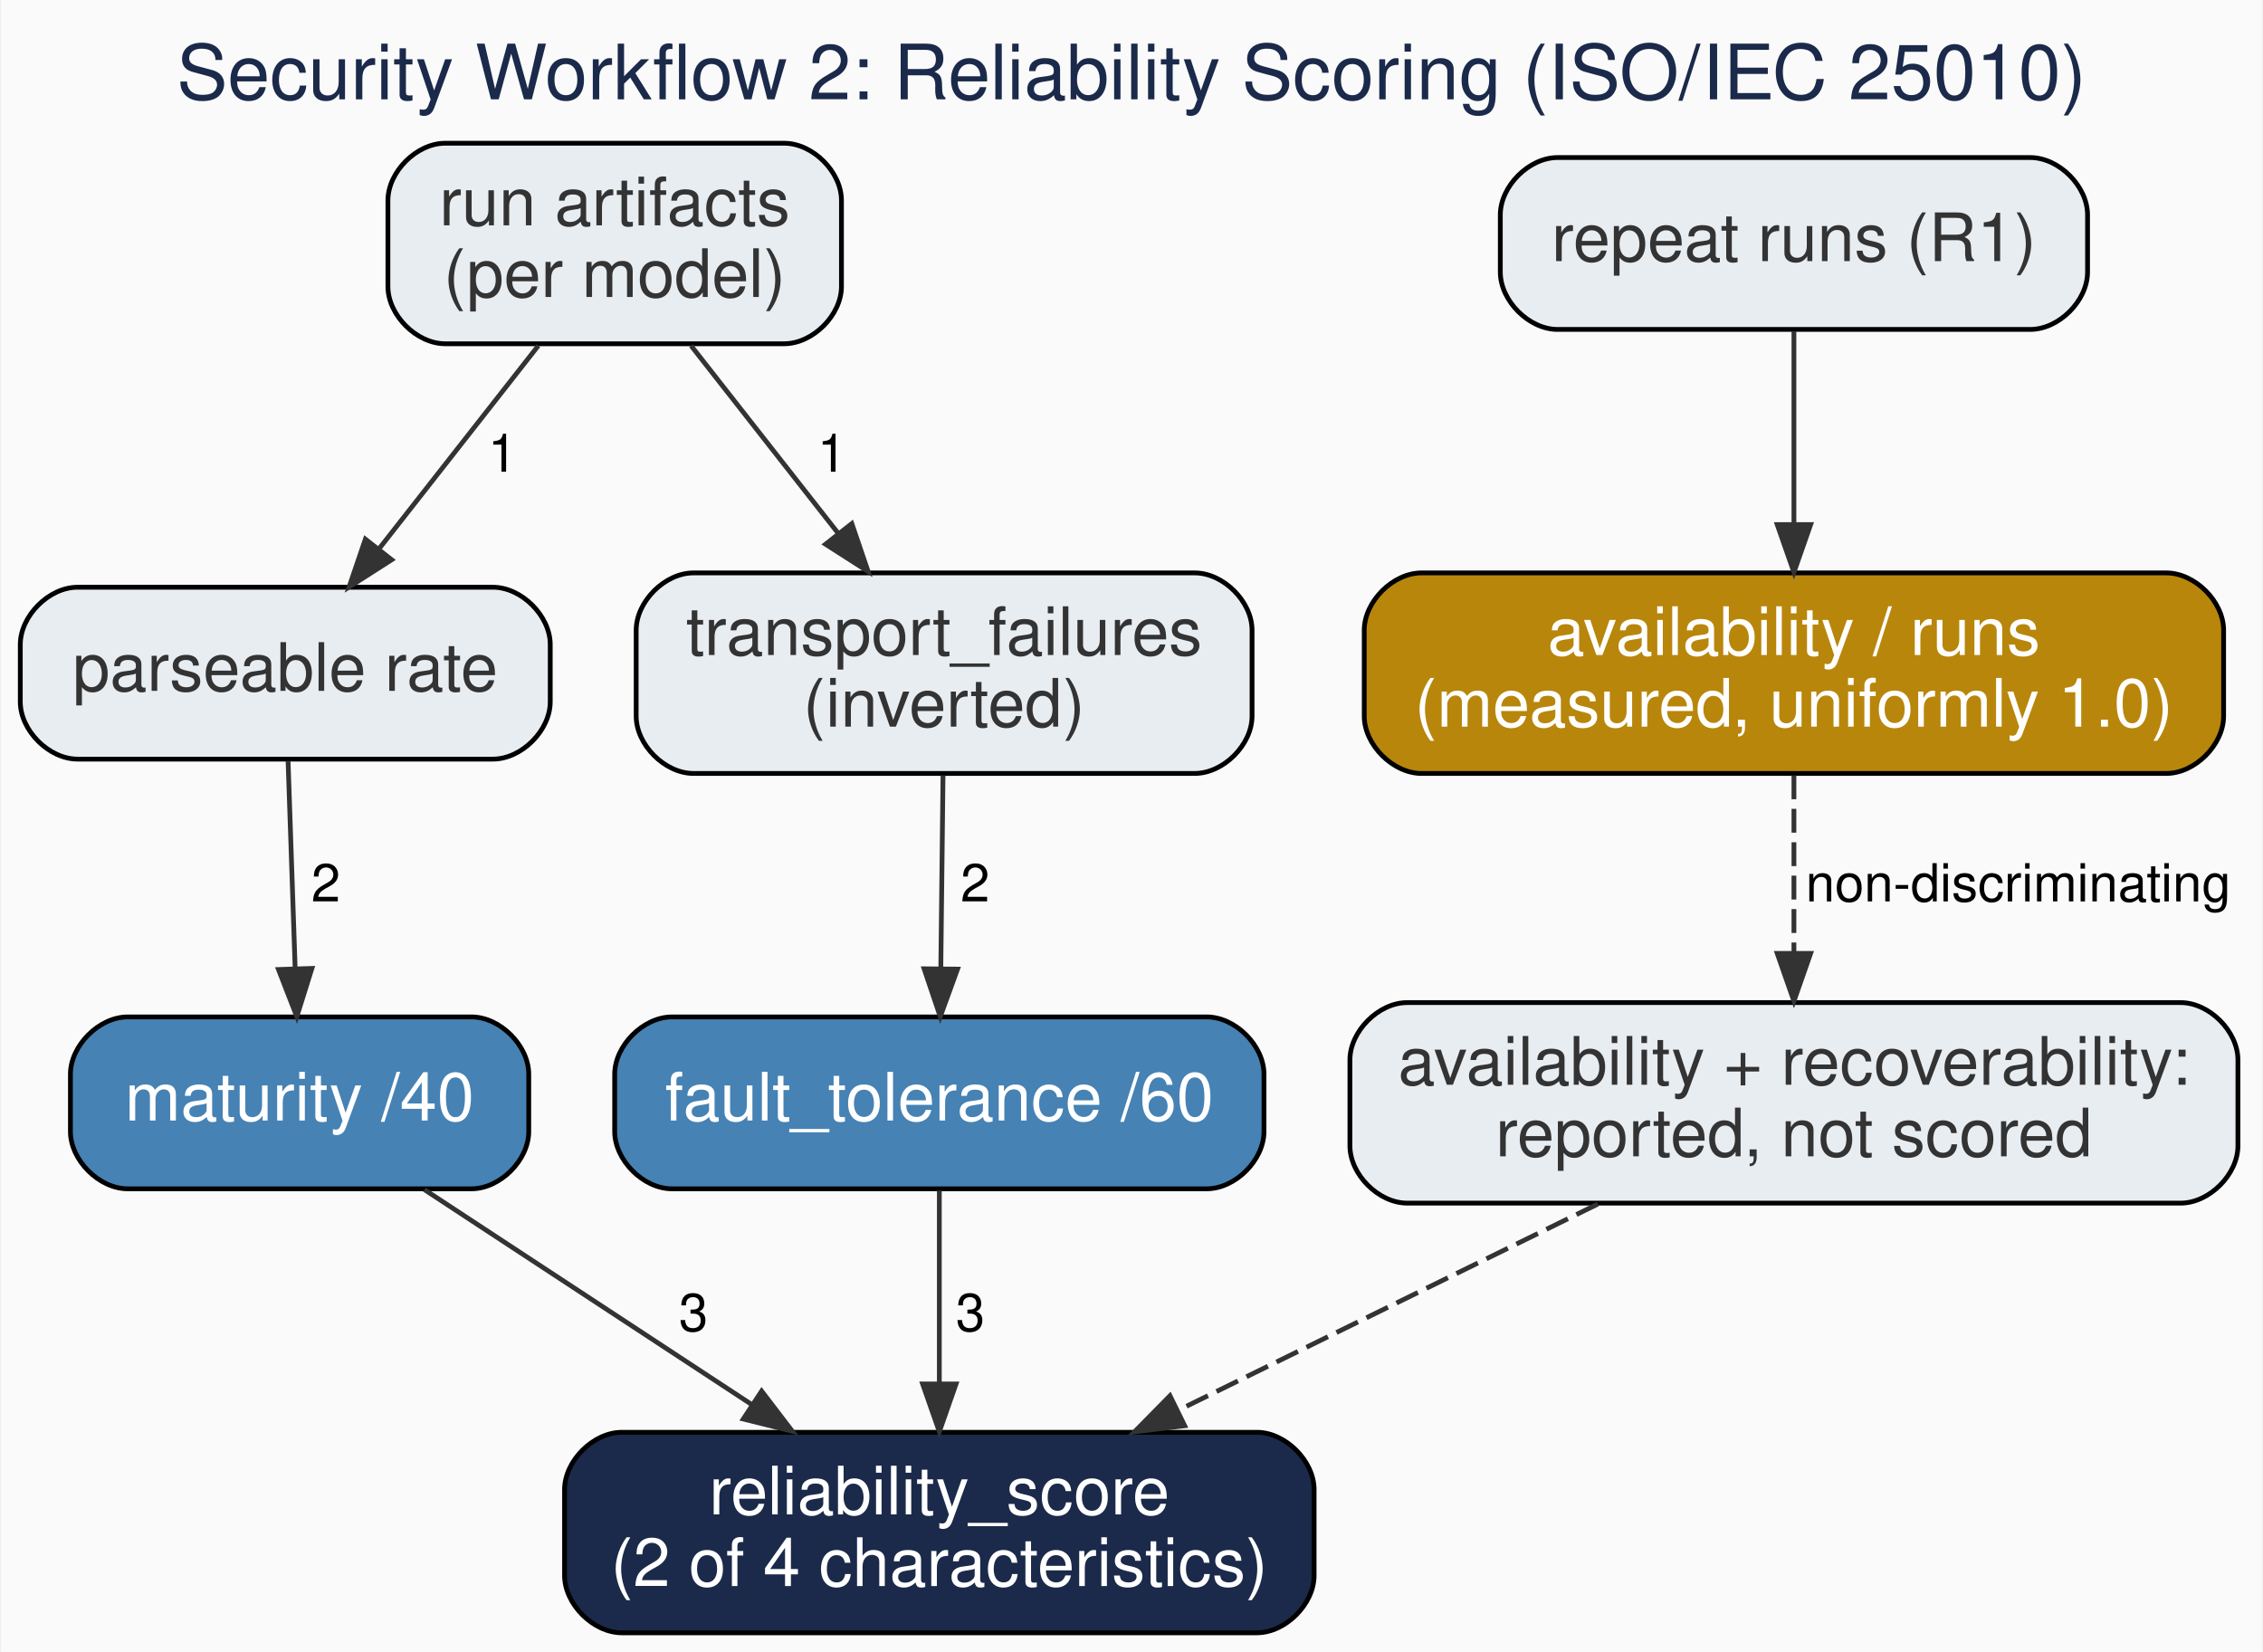
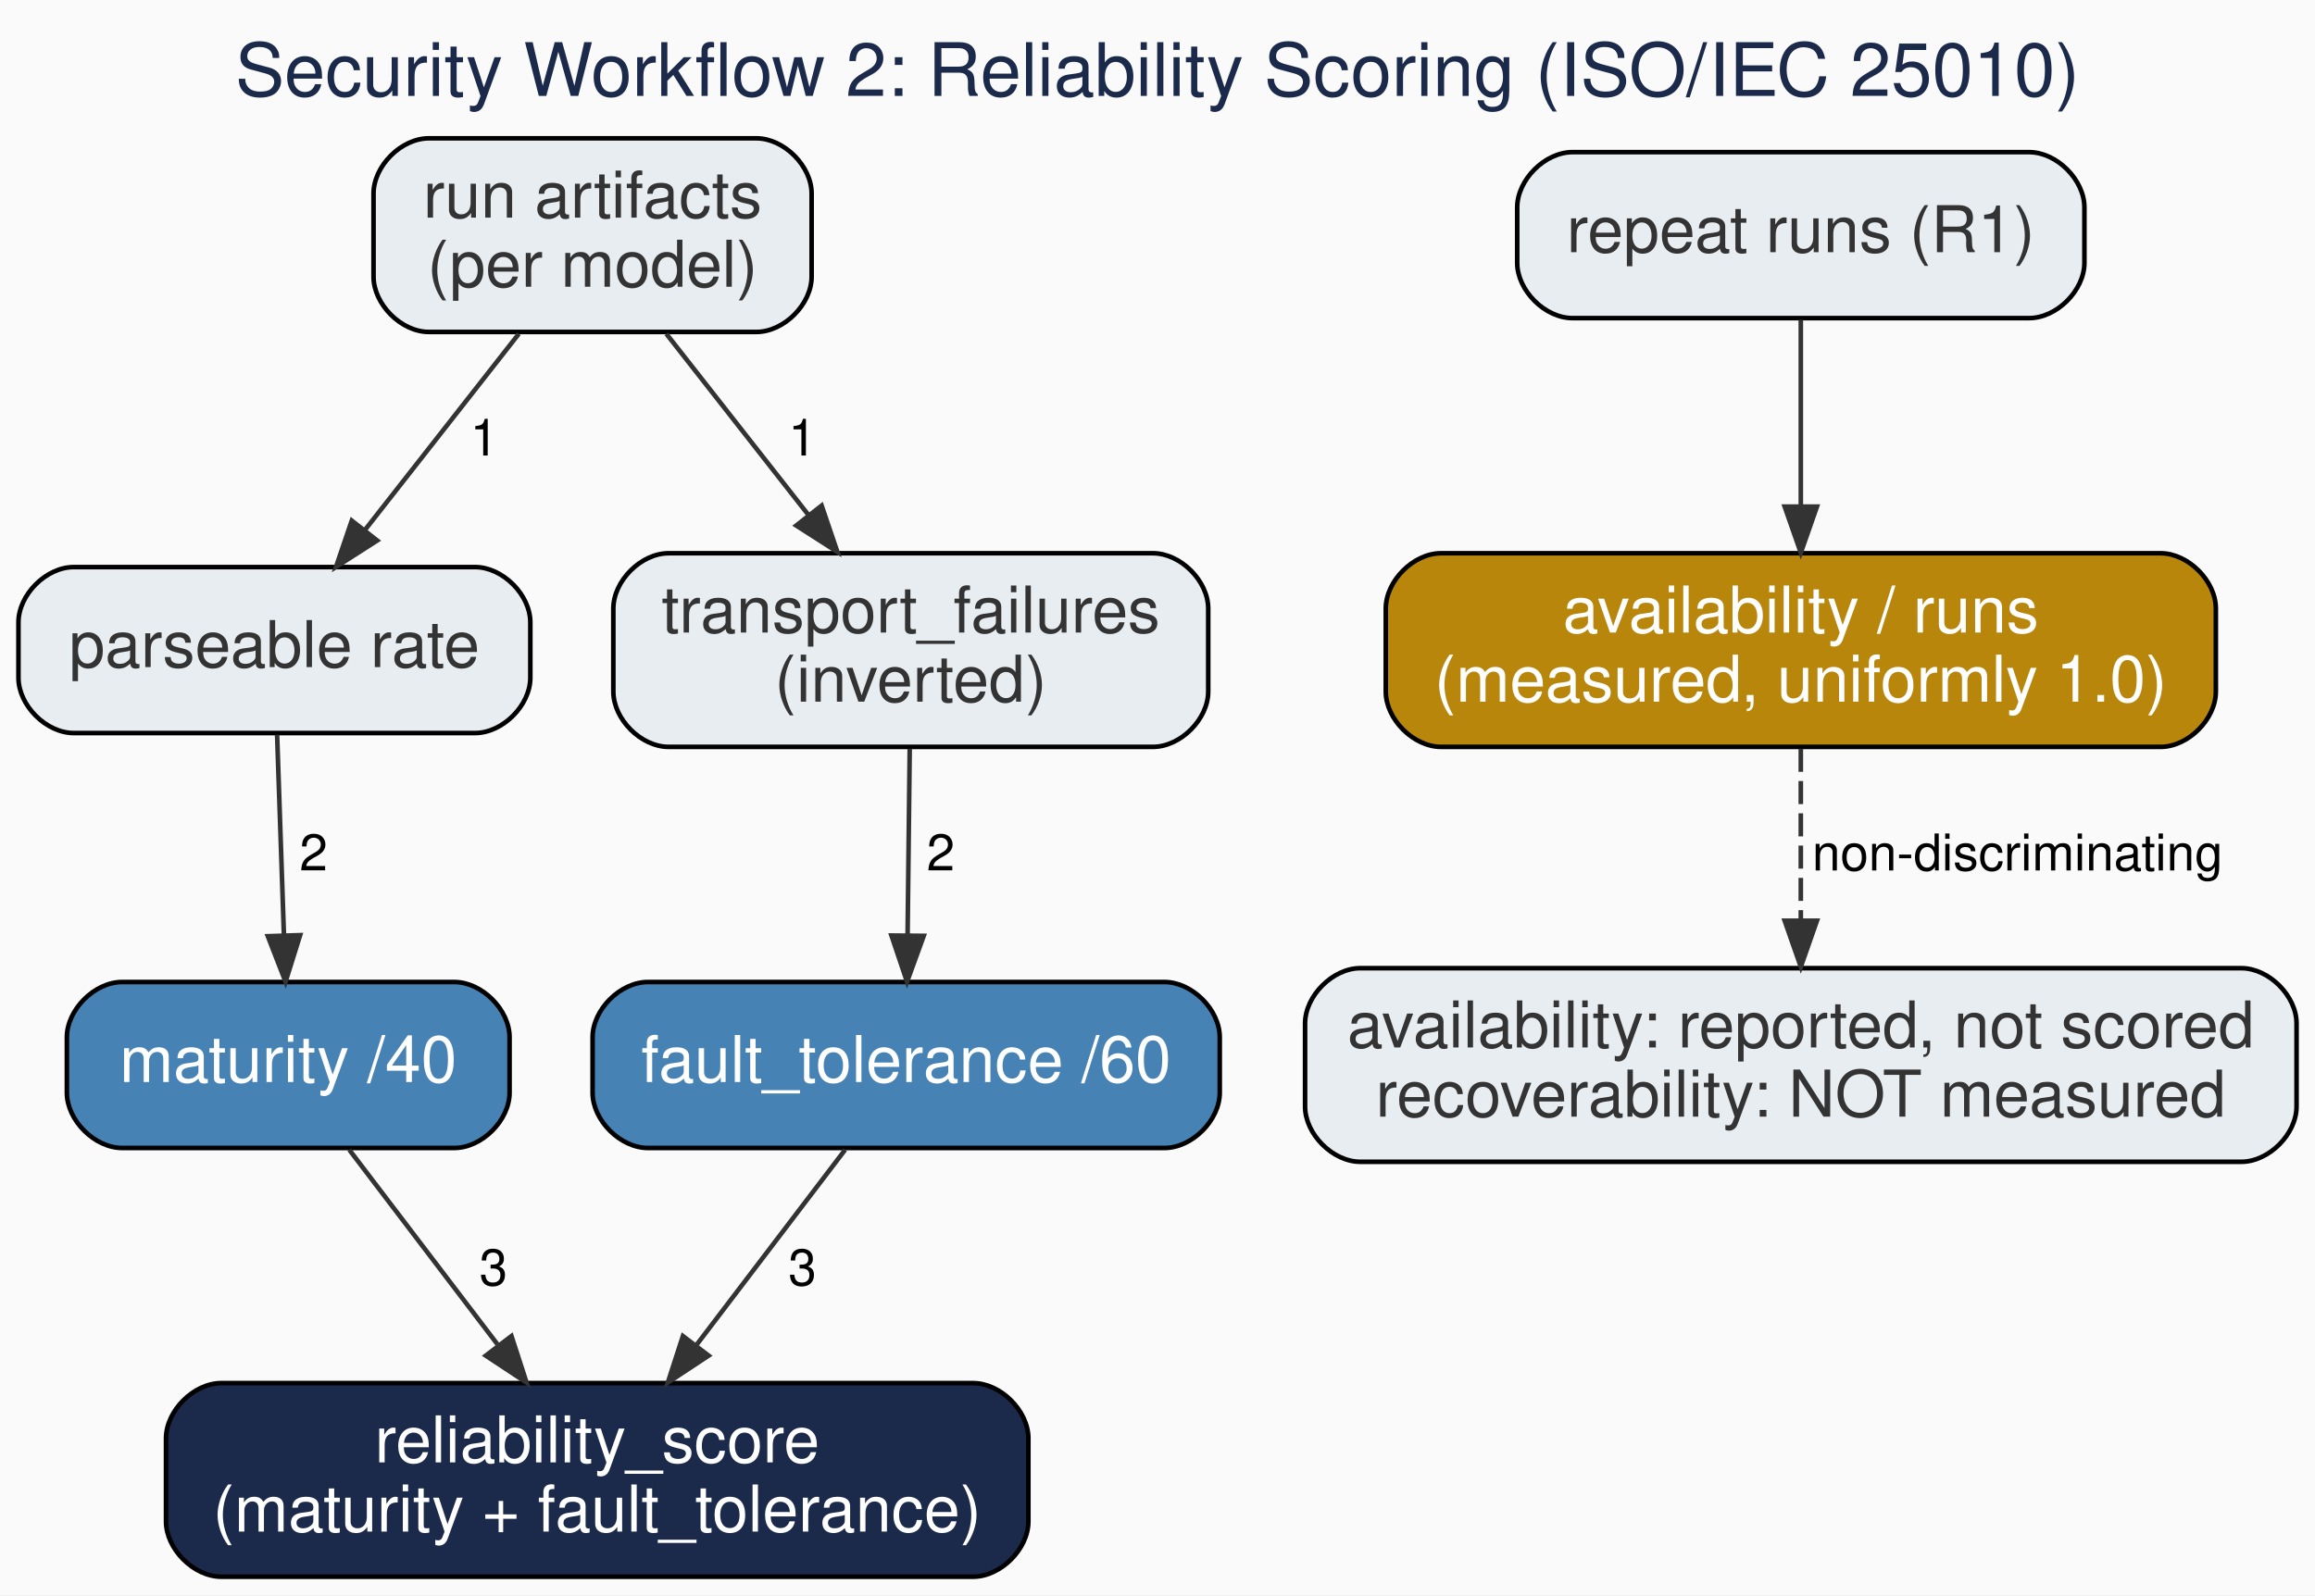
- <svg xmlns="http://www.w3.org/2000/svg" width="474pt" height="346pt" viewBox="0.00 0.00 473.50 346.00">
+ <svg xmlns="http://www.w3.org/2000/svg" width="502pt" height="346pt" viewBox="0.00 0.00 502.00 346.00">
  <g id="graph0" class="graph" transform="scale(1 1) rotate(0) translate(4 342)">
-     <polygon fill="#fafafa" stroke="transparent" points="-4,4 -4,-342 469.5,-342 469.5,4 -4,4" />
-     <text text-anchor="middle" x="232.75" y="-321.2" font-family="Helvetica,sans-Serif" font-size="16.00" fill="#1b2a4a">Security Workflow 2: Reliability Scoring (ISO/IEC 25010)</text>
+     <polygon fill="#fafafa" stroke="transparent" points="-4,4 -4,-342 498,-342 498,4 -4,4" />
+     <text text-anchor="middle" x="247" y="-321.2" font-family="Helvetica,sans-Serif" font-size="16.00" fill="#1b2a4a">Security Workflow 2: Reliability Scoring (ISO/IEC 25010)</text>
    <g id="node1" class="node">
      <path fill="#e8edf2" stroke="black" d="M160,-312C160,-312 89,-312 89,-312 83,-312 77,-306 77,-300 77,-300 77,-282 77,-282 77,-276 83,-270 89,-270 89,-270 160,-270 160,-270 166,-270 172,-276 172,-282 172,-282 172,-300 172,-300 172,-306 166,-312 160,-312" />
      <text text-anchor="middle" x="124.5" y="-294.8" font-family="Helvetica,sans-Serif" font-size="14.00" fill="#333333">run artifacts</text>
      <text text-anchor="middle" x="124.5" y="-279.8" font-family="Helvetica,sans-Serif" font-size="14.00" fill="#333333">(per model)</text>
    </g>
    <g id="node2" class="node">
      <path fill="#e8edf2" stroke="black" d="M99,-219C99,-219 12,-219 12,-219 6,-219 0,-213 0,-207 0,-207 0,-195 0,-195 0,-189 6,-183 12,-183 12,-183 99,-183 99,-183 105,-183 111,-189 111,-195 111,-195 111,-207 111,-207 111,-213 105,-219 99,-219" />
      <text text-anchor="middle" x="55.5" y="-197.3" font-family="Helvetica,sans-Serif" font-size="14.00" fill="#333333">parseable rate</text>
    </g>
    <g id="edge1" class="edge">
      <path fill="none" stroke="#333333" d="M108.5,-269.59C98.54,-256.89 85.67,-240.47 75.1,-227" />
      <polygon fill="#333333" stroke="#333333" points="77.79,-224.76 68.87,-219.05 72.28,-229.07 77.79,-224.76" />
      <text text-anchor="middle" x="101" y="-243.2" font-family="Helvetica,sans-Serif" font-size="11.00"> 1 </text>
    </g>
    <g id="node4" class="node">
      <path fill="#e8edf2" stroke="black" d="M246,-222C246,-222 141,-222 141,-222 135,-222 129,-216 129,-210 129,-210 129,-192 129,-192 129,-186 135,-180 141,-180 141,-180 246,-180 246,-180 252,-180 258,-186 258,-192 258,-192 258,-210 258,-210 258,-216 252,-222 246,-222" />
      <text text-anchor="middle" x="193.5" y="-204.8" font-family="Helvetica,sans-Serif" font-size="14.00" fill="#333333">transport_failures</text>
      <text text-anchor="middle" x="193.5" y="-189.8" font-family="Helvetica,sans-Serif" font-size="14.00" fill="#333333">(inverted)</text>
    </g>
    <g id="edge3" class="edge">
      <path fill="none" stroke="#333333" d="M140.5,-269.59C149.65,-257.93 161.25,-243.13 171.27,-230.35" />
      <polygon fill="#333333" stroke="#333333" points="174.17,-232.33 177.58,-222.3 168.66,-228.01 174.17,-232.33" />
      <text text-anchor="middle" x="170" y="-243.2" font-family="Helvetica,sans-Serif" font-size="11.00"> 1 </text>
    </g>
    <g id="node3" class="node">
      <path fill="#4682b4" stroke="black" d="M94.5,-129C94.5,-129 22.5,-129 22.5,-129 16.5,-129 10.5,-123 10.5,-117 10.5,-117 10.5,-105 10.5,-105 10.5,-99 16.5,-93 22.5,-93 22.5,-93 94.5,-93 94.5,-93 100.5,-93 106.5,-99 106.5,-105 106.5,-105 106.5,-117 106.5,-117 106.5,-123 100.5,-129 94.5,-129" />
      <text text-anchor="middle" x="58.5" y="-107.3" font-family="Helvetica,sans-Serif" font-size="14.00" fill="white">maturity /40</text>
    </g>
    <g id="edge2" class="edge">
      <path fill="none" stroke="#333333" d="M56.09,-182.61C56.51,-170.24 57.09,-153.37 57.57,-139.22" />
      <polygon fill="#333333" stroke="#333333" points="61.08,-139.16 57.92,-129.05 54.08,-138.93 61.08,-139.16" />
      <text text-anchor="middle" x="64" y="-153.2" font-family="Helvetica,sans-Serif" font-size="11.00"> 2 </text>
    </g>
    <g id="node8" class="node">
-       <path fill="#1b2a4a" stroke="black" d="M259,-42C259,-42 126,-42 126,-42 120,-42 114,-36 114,-30 114,-30 114,-12 114,-12 114,-6 120,0 126,0 126,0 259,0 259,0 265,0 271,-6 271,-12 271,-12 271,-30 271,-30 271,-36 265,-42 259,-42" />
-       <text text-anchor="middle" x="192.5" y="-24.8" font-family="Helvetica,sans-Serif" font-size="14.00" fill="white">reliability_score</text>
-       <text text-anchor="middle" x="192.5" y="-9.8" font-family="Helvetica,sans-Serif" font-size="14.00" fill="white">(2 of 4 characteristics)</text>
+       <path fill="#1b2a4a" stroke="black" d="M207,-42C207,-42 44,-42 44,-42 38,-42 32,-36 32,-30 32,-30 32,-12 32,-12 32,-6 38,0 44,0 44,0 207,0 207,0 213,0 219,-6 219,-12 219,-12 219,-30 219,-30 219,-36 213,-42 207,-42" />
+       <text text-anchor="middle" x="125.5" y="-24.8" font-family="Helvetica,sans-Serif" font-size="14.00" fill="white">reliability_score</text>
+       <text text-anchor="middle" x="125.5" y="-9.8" font-family="Helvetica,sans-Serif" font-size="14.00" fill="white">(maturity + fault_tolerance)</text>
    </g>
    <g id="edge5" class="edge">
-       <path fill="none" stroke="#333333" d="M84.65,-92.82C104.15,-80.02 131.12,-62.31 153.21,-47.81" />
-       <polygon fill="#333333" stroke="#333333" points="155.28,-50.63 161.71,-42.22 151.43,-44.78 155.28,-50.63" />
-       <text text-anchor="middle" x="141" y="-63.2" font-family="Helvetica,sans-Serif" font-size="11.00"> 3 </text>
+       <path fill="none" stroke="#333333" d="M71.74,-92.61C80.9,-80.58 93.29,-64.3 103.87,-50.41" />
+       <polygon fill="#333333" stroke="#333333" points="106.91,-52.2 110.18,-42.12 101.34,-47.96 106.91,-52.2" />
+       <text text-anchor="middle" x="103" y="-63.2" font-family="Helvetica,sans-Serif" font-size="11.00"> 3 </text>
    </g>
    <g id="node5" class="node">
      <path fill="#4682b4" stroke="black" d="M248.5,-129C248.5,-129 136.5,-129 136.5,-129 130.5,-129 124.5,-123 124.5,-117 124.5,-117 124.5,-105 124.5,-105 124.5,-99 130.5,-93 136.5,-93 136.5,-93 248.5,-93 248.5,-93 254.5,-93 260.5,-99 260.5,-105 260.5,-105 260.5,-117 260.5,-117 260.5,-123 254.5,-129 248.5,-129" />
      <text text-anchor="middle" x="192.5" y="-107.3" font-family="Helvetica,sans-Serif" font-size="14.00" fill="white">fault_tolerance /60</text>
    </g>
    <g id="edge4" class="edge">
      <path fill="none" stroke="#333333" d="M193.27,-179.59C193.13,-167.61 192.96,-152.32 192.81,-139.31" />
      <polygon fill="#333333" stroke="#333333" points="196.31,-139.01 192.69,-129.05 189.31,-139.08 196.31,-139.01" />
      <text text-anchor="middle" x="200" y="-153.2" font-family="Helvetica,sans-Serif" font-size="11.00"> 2 </text>
    </g>
    <g id="edge6" class="edge">
-       <path fill="none" stroke="#333333" d="M192.5,-92.61C192.5,-81.15 192.5,-65.83 192.5,-52.39" />
-       <polygon fill="#333333" stroke="#333333" points="196,-52.12 192.5,-42.12 189,-52.12 196,-52.12" />
-       <text text-anchor="middle" x="199" y="-63.2" font-family="Helvetica,sans-Serif" font-size="11.00"> 3 </text>
+       <path fill="none" stroke="#333333" d="M179.26,-92.61C170.1,-80.58 157.71,-64.3 147.13,-50.41" />
+       <polygon fill="#333333" stroke="#333333" points="149.66,-47.96 140.82,-42.12 144.09,-52.2 149.66,-47.96" />
+       <text text-anchor="middle" x="170" y="-63.2" font-family="Helvetica,sans-Serif" font-size="11.00"> 3 </text>
    </g>
    <g id="node6" class="node">
-       <path fill="#e8edf2" stroke="black" d="M421,-309C421,-309 322,-309 322,-309 316,-309 310,-303 310,-297 310,-297 310,-285 310,-285 310,-279 316,-273 322,-273 322,-273 421,-273 421,-273 427,-273 433,-279 433,-285 433,-285 433,-297 433,-297 433,-303 427,-309 421,-309" />
-       <text text-anchor="middle" x="371.5" y="-287.3" font-family="Helvetica,sans-Serif" font-size="14.00" fill="#333333">repeat runs (R1)</text>
+       <path fill="#e8edf2" stroke="black" d="M436,-309C436,-309 337,-309 337,-309 331,-309 325,-303 325,-297 325,-297 325,-285 325,-285 325,-279 331,-273 337,-273 337,-273 436,-273 436,-273 442,-273 448,-279 448,-285 448,-285 448,-297 448,-297 448,-303 442,-309 436,-309" />
+       <text text-anchor="middle" x="386.5" y="-287.3" font-family="Helvetica,sans-Serif" font-size="14.00" fill="#333333">repeat runs (R1)</text>
    </g>
    <g id="node7" class="node">
-       <path fill="#b8860b" stroke="black" d="M449.5,-222C449.5,-222 293.5,-222 293.5,-222 287.5,-222 281.5,-216 281.5,-210 281.5,-210 281.5,-192 281.5,-192 281.5,-186 287.5,-180 293.5,-180 293.5,-180 449.5,-180 449.5,-180 455.5,-180 461.5,-186 461.5,-192 461.5,-192 461.5,-210 461.5,-210 461.5,-216 455.5,-222 449.5,-222" />
-       <text text-anchor="middle" x="371.5" y="-204.8" font-family="Helvetica,sans-Serif" font-size="14.00" fill="white">availability / runs</text>
-       <text text-anchor="middle" x="371.5" y="-189.8" font-family="Helvetica,sans-Serif" font-size="14.00" fill="white">(measured, uniformly 1.0)</text>
+       <path fill="#b8860b" stroke="black" d="M464.5,-222C464.5,-222 308.5,-222 308.5,-222 302.5,-222 296.5,-216 296.5,-210 296.5,-210 296.5,-192 296.5,-192 296.5,-186 302.5,-180 308.5,-180 308.5,-180 464.5,-180 464.5,-180 470.5,-180 476.5,-186 476.5,-192 476.5,-192 476.5,-210 476.5,-210 476.5,-216 470.5,-222 464.5,-222" />
+       <text text-anchor="middle" x="386.5" y="-204.8" font-family="Helvetica,sans-Serif" font-size="14.00" fill="white">availability / runs</text>
+       <text text-anchor="middle" x="386.5" y="-189.8" font-family="Helvetica,sans-Serif" font-size="14.00" fill="white">(measured, uniformly 1.0)</text>
    </g>
    <g id="edge7" class="edge">
-       <path fill="none" stroke="#333333" d="M371.5,-272.61C371.5,-261.15 371.5,-245.83 371.5,-232.39" />
-       <polygon fill="#333333" stroke="#333333" points="375,-232.12 371.5,-222.12 368,-232.12 375,-232.12" />
+       <path fill="none" stroke="#333333" d="M386.5,-272.61C386.5,-261.15 386.5,-245.83 386.5,-232.39" />
+       <polygon fill="#333333" stroke="#333333" points="390,-232.12 386.5,-222.12 383,-232.12 390,-232.12" />
    </g>
    <g id="node9" class="node">
-       <path fill="#e8edf2" stroke="black" d="M452.5,-132C452.5,-132 290.5,-132 290.5,-132 284.5,-132 278.5,-126 278.5,-120 278.5,-120 278.5,-102 278.5,-102 278.5,-96 284.5,-90 290.5,-90 290.5,-90 452.5,-90 452.5,-90 458.5,-90 464.5,-96 464.5,-102 464.5,-102 464.5,-120 464.5,-120 464.5,-126 458.5,-132 452.5,-132" />
-       <text text-anchor="middle" x="371.5" y="-114.8" font-family="Helvetica,sans-Serif" font-size="14.00" fill="#333333">availability + recoverability:</text>
-       <text text-anchor="middle" x="371.5" y="-99.8" font-family="Helvetica,sans-Serif" font-size="14.00" fill="#333333">reported, not scored</text>
+       <path fill="#e8edf2" stroke="black" d="M482,-132C482,-132 291,-132 291,-132 285,-132 279,-126 279,-120 279,-120 279,-102 279,-102 279,-96 285,-90 291,-90 291,-90 482,-90 482,-90 488,-90 494,-96 494,-102 494,-102 494,-120 494,-120 494,-126 488,-132 482,-132" />
+       <text text-anchor="middle" x="386.5" y="-114.8" font-family="Helvetica,sans-Serif" font-size="14.00" fill="#333333">availability: reported, not scored</text>
+       <text text-anchor="middle" x="386.5" y="-99.8" font-family="Helvetica,sans-Serif" font-size="14.00" fill="#333333">recoverability: NOT measured</text>
    </g>
    <g id="edge8" class="edge">
-       <path fill="none" stroke="#333333" stroke-dasharray="5,2" d="M371.5,-179.59C371.5,-168.59 371.5,-154.81 371.5,-142.56" />
-       <polygon fill="#333333" stroke="#333333" points="375,-142.3 371.5,-132.3 368,-142.3 375,-142.3" />
-       <text text-anchor="middle" x="418.5" y="-153.2" font-family="Helvetica,sans-Serif" font-size="11.00"> non-discriminating </text>
-     </g>
-     <g id="edge9" class="edge">
-       <path fill="none" stroke="#333333" stroke-dasharray="5,2" d="M330.43,-89.81C304.28,-76.95 270.24,-60.22 242.51,-46.59" />
-       <polygon fill="#333333" stroke="#333333" points="243.89,-43.37 233.38,-42.1 240.81,-49.65 243.89,-43.37" />
+       <path fill="none" stroke="#333333" stroke-dasharray="5,2" d="M386.5,-179.59C386.5,-168.59 386.5,-154.81 386.5,-142.56" />
+       <polygon fill="#333333" stroke="#333333" points="390,-142.3 386.5,-132.3 383,-142.3 390,-142.3" />
+       <text text-anchor="middle" x="433.5" y="-153.2" font-family="Helvetica,sans-Serif" font-size="11.00"> non-discriminating </text>
    </g>
  </g>
</svg>
